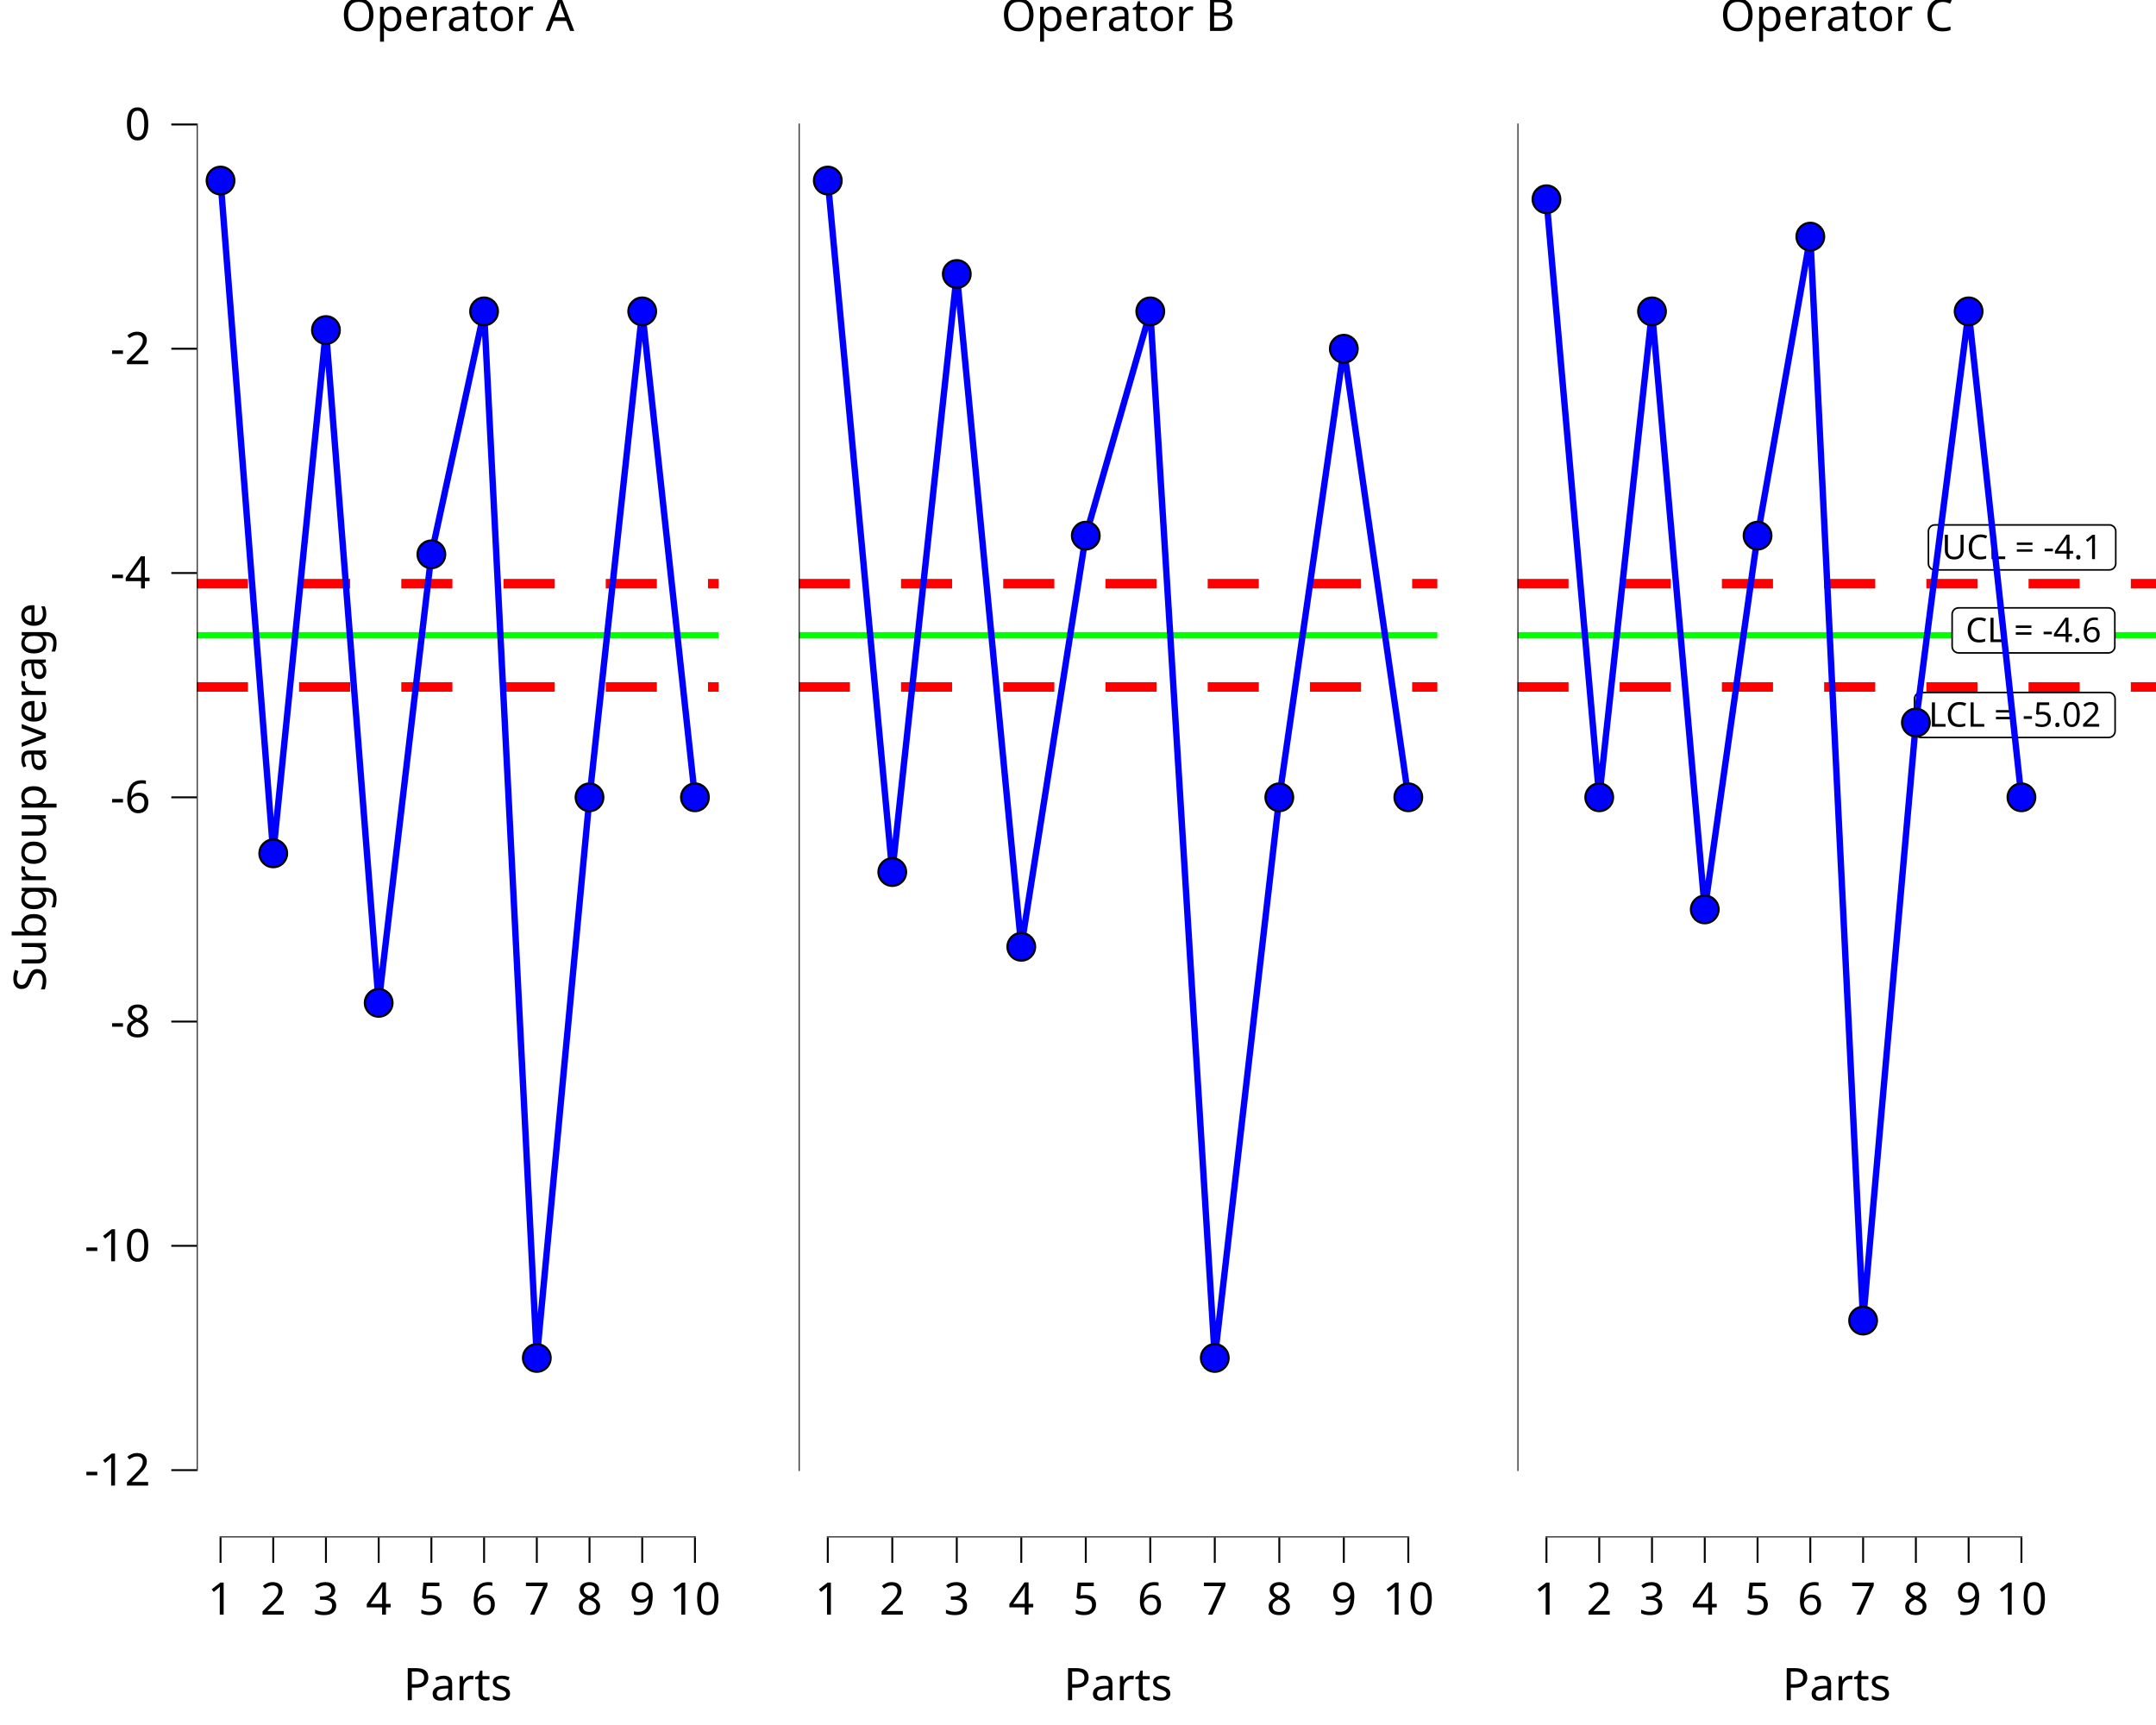
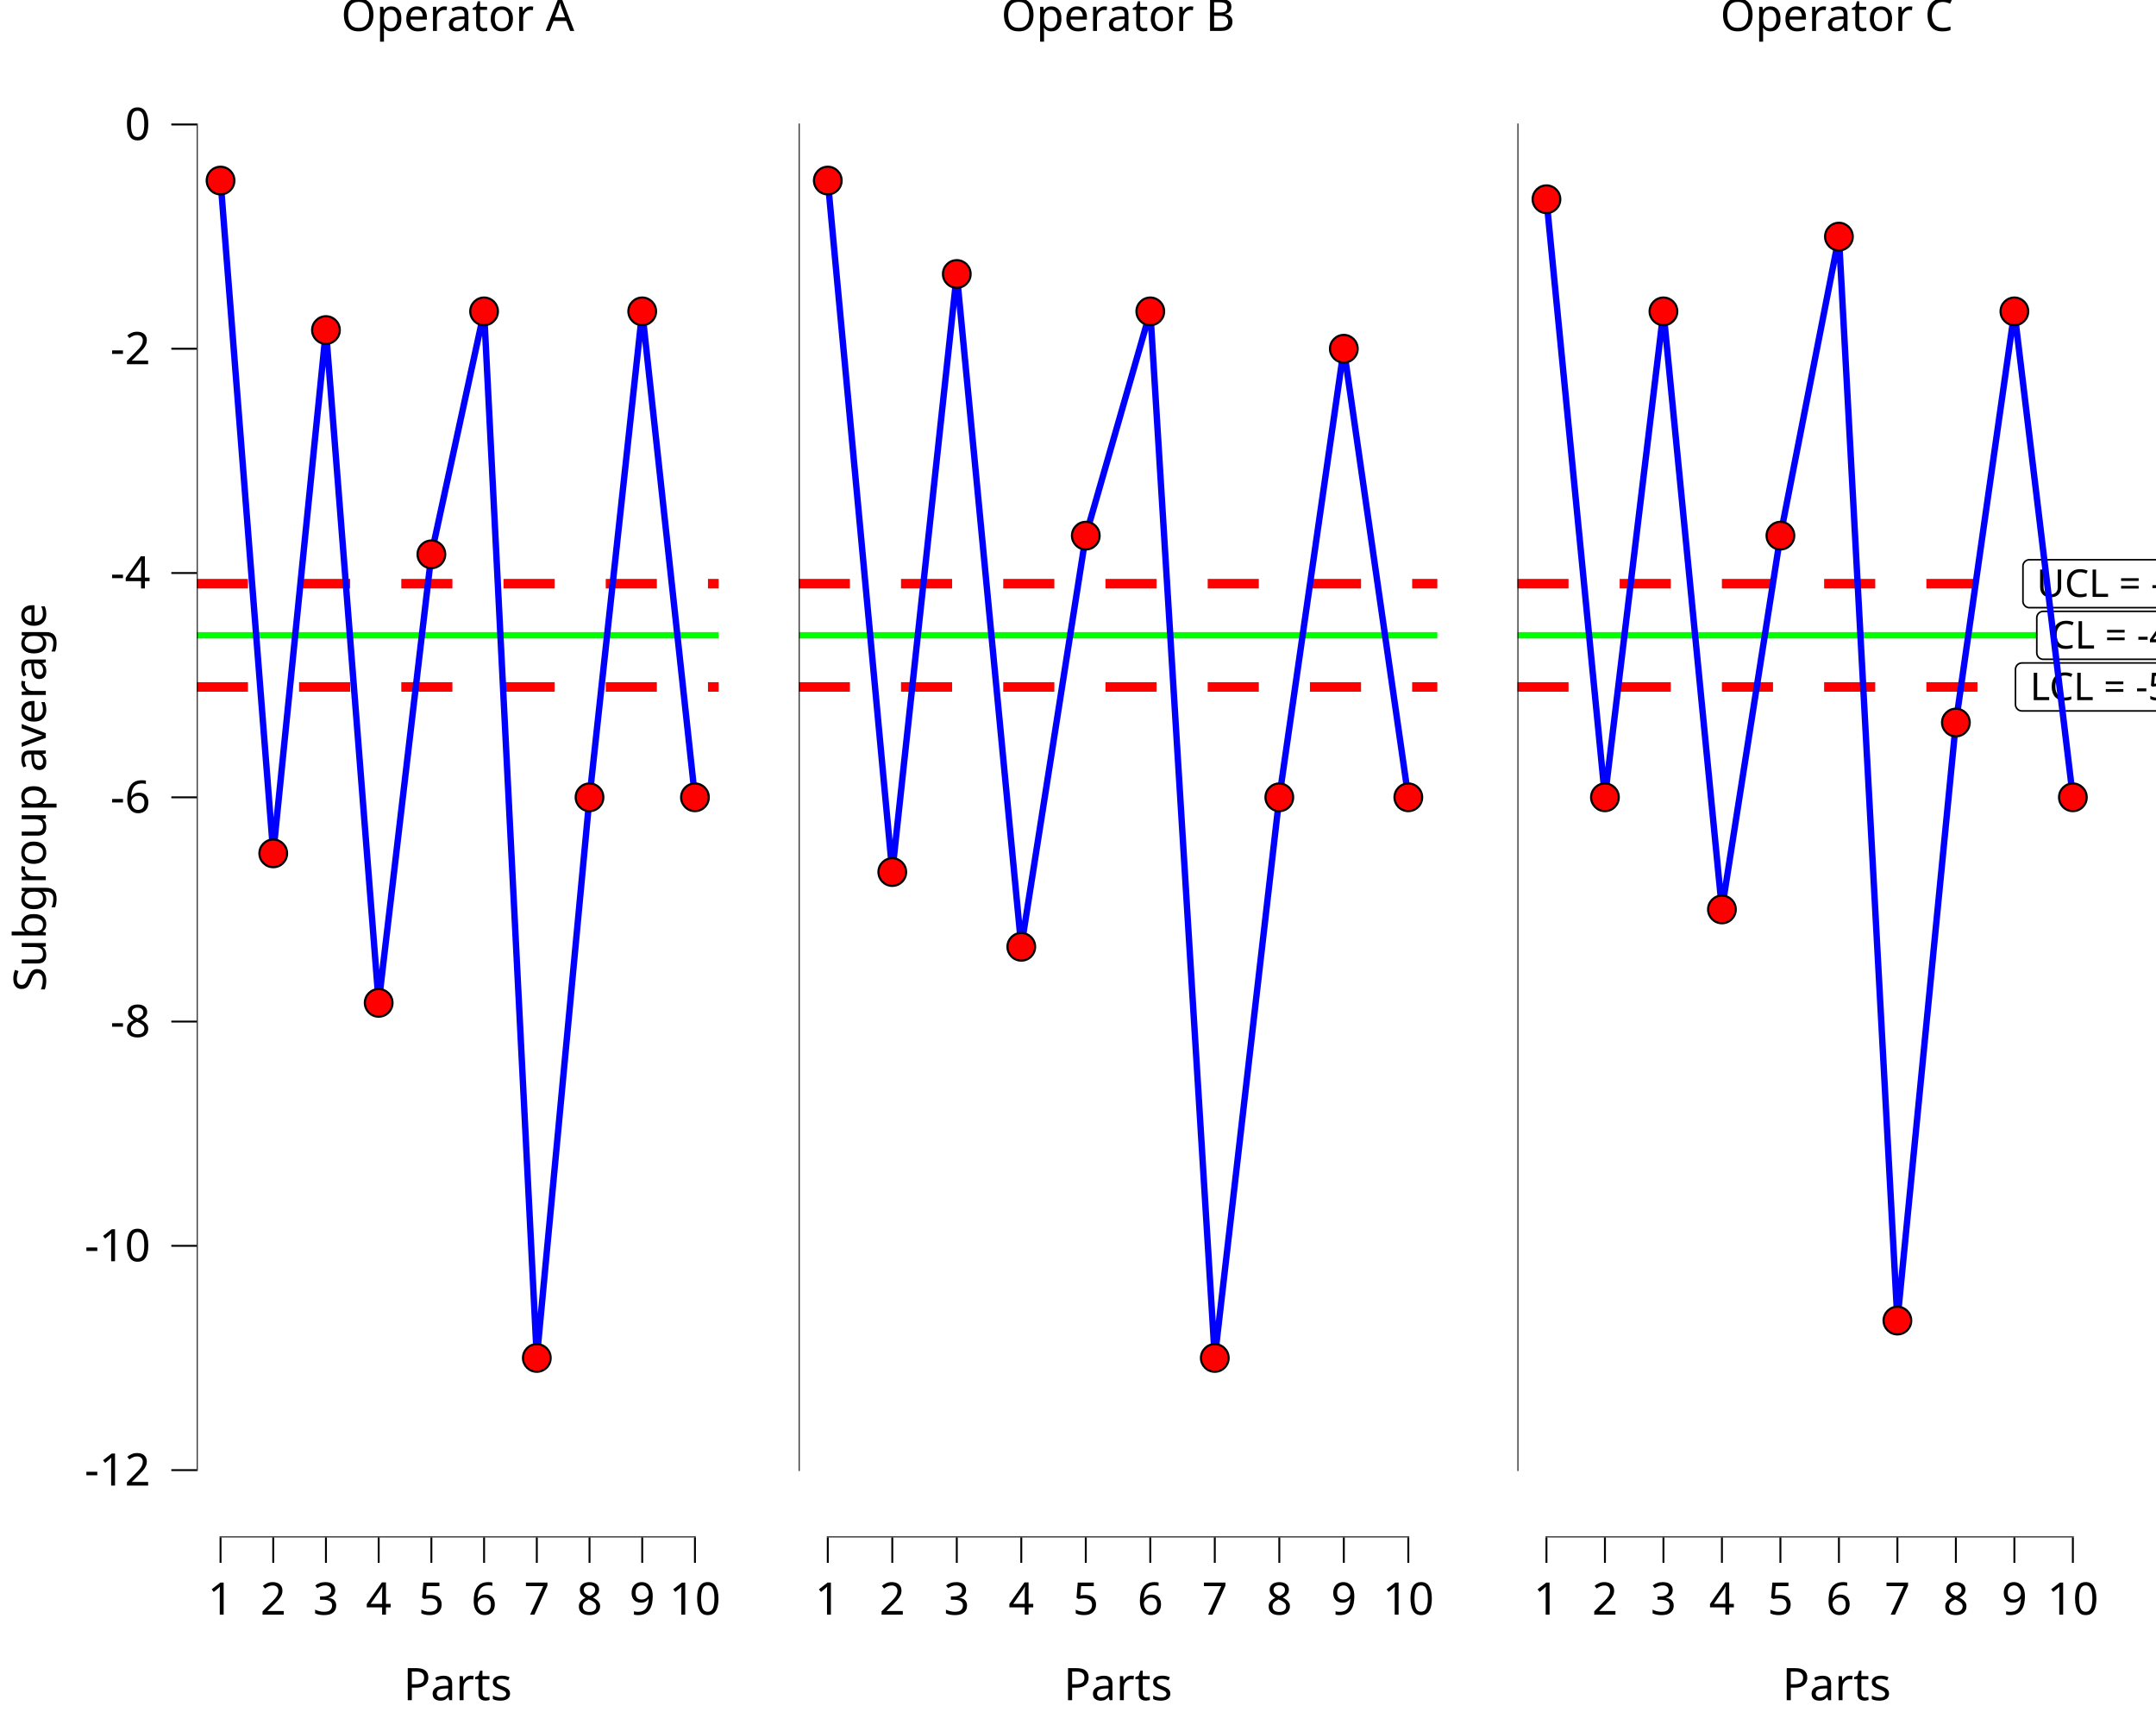
<svg xmlns="http://www.w3.org/2000/svg" class="svglite" data-engine-version="2.0" width="720.00pt" height="576.00pt" viewBox="0 0 720.00 576.00">
  <defs>
    <style type="text/css">
    .svglite line, .svglite polyline, .svglite polygon, .svglite path, .svglite rect, .svglite circle {
      fill: none;
      stroke: #000000;
      stroke-linecap: round;
      stroke-linejoin: round;
      stroke-miterlimit: 10.00;
    }
  </style>
  </defs>
  <rect width="100%" height="100%" style="stroke: none; fill: #FFFFFF;" />
  <defs>
    <clipPath id="cpMC4wMHw3MjAuMDB8MC4wMHw1NzYuMDA=">
      <rect x="0.00" y="0.00" width="720.00" height="576.00" />
    </clipPath>
  </defs>
  <g clip-path="url(#cpMC4wMHw3MjAuMDB8MC4wMHw1NzYuMDA=)">
</g>
  <defs>
    <clipPath id="cpMC4wMHwyNDAuMDB8MC4wMHw1NzYuMDA=">
      <rect x="0.00" y="0.00" width="240.00" height="576.00" />
    </clipPath>
  </defs>
  <g clip-path="url(#cpMC4wMHwyNDAuMDB8MC4wMHw1NzYuMDA=)">
    <rect x="0.00" y="0.00" width="240.00" height="576.00" style="stroke-width: 10.67; stroke: none;" />
  </g>
  <g clip-path="url(#cpMC4wMHw3MjAuMDB8MC4wMHw1NzYuMDA=)">
</g>
  <defs>
    <clipPath id="cpNjUuNzN8MjQwLjAwfDE5LjEwfDUxMy4zNQ==">
      <rect x="65.73" y="19.10" width="174.27" height="494.25" />
    </clipPath>
  </defs>
  <g clip-path="url(#cpNjUuNzN8MjQwLjAwfDE5LjEwfDUxMy4zNQ==)">
    <rect x="65.73" y="19.10" width="174.27" height="494.25" style="stroke-width: 10.67; stroke: none;" />
    <line x1="65.73" y1="212.14" x2="240.00" y2="212.14" style="stroke-width: 2.13; stroke: #00FF00; stroke-linecap: butt;" />
    <line x1="65.73" y1="194.90" x2="240.00" y2="194.90" style="stroke-width: 3.20; stroke: #FF0000; stroke-dasharray: 17.07,17.07; stroke-linecap: butt;" />
    <line x1="65.73" y1="229.38" x2="240.00" y2="229.38" style="stroke-width: 3.20; stroke: #FF0000; stroke-dasharray: 17.07,17.07; stroke-linecap: butt;" />
    <polyline points="73.65,60.29 91.25,284.95 108.85,110.21 126.46,334.87 144.06,185.10 161.66,103.97 179.27,453.44 196.87,266.23 214.47,103.97 232.08,266.23 " style="stroke-width: 2.13; stroke: #0000FF; stroke-linecap: butt;" />
    <line x1="73.33" y1="513.35" x2="232.40" y2="513.35" style="stroke-width: 0.64; stroke-linecap: butt;" />
    <line x1="65.73" y1="491.20" x2="65.73" y2="41.25" style="stroke-width: 0.64; stroke-linecap: butt;" />
-     <circle cx="73.65" cy="60.29" r="4.62" style="stroke-width: 0.71; fill: #0000FF;" />
-     <circle cx="91.25" cy="284.95" r="4.62" style="stroke-width: 0.71; fill: #0000FF;" />
-     <circle cx="108.85" cy="110.21" r="4.62" style="stroke-width: 0.71; fill: #0000FF;" />
-     <circle cx="126.46" cy="334.87" r="4.62" style="stroke-width: 0.71; fill: #0000FF;" />
-     <circle cx="144.06" cy="185.10" r="4.62" style="stroke-width: 0.71; fill: #0000FF;" />
-     <circle cx="161.66" cy="103.97" r="4.62" style="stroke-width: 0.71; fill: #0000FF;" />
-     <circle cx="179.27" cy="453.44" r="4.62" style="stroke-width: 0.71; fill: #0000FF;" />
-     <circle cx="196.87" cy="266.23" r="4.62" style="stroke-width: 0.71; fill: #0000FF;" />
-     <circle cx="214.47" cy="103.97" r="4.62" style="stroke-width: 0.71; fill: #0000FF;" />
-     <circle cx="232.08" cy="266.23" r="4.62" style="stroke-width: 0.71; fill: #0000FF;" />
+     <circle cx="73.65" cy="60.29" r="4.62" style="stroke-width: 0.71; fill: #FF0000;" />
+     <circle cx="91.25" cy="284.95" r="4.62" style="stroke-width: 0.71; fill: #FF0000;" />
+     <circle cx="108.85" cy="110.21" r="4.62" style="stroke-width: 0.71; fill: #FF0000;" />
+     <circle cx="126.46" cy="334.87" r="4.62" style="stroke-width: 0.71; fill: #FF0000;" />
+     <circle cx="144.06" cy="185.10" r="4.62" style="stroke-width: 0.71; fill: #FF0000;" />
+     <circle cx="161.66" cy="103.97" r="4.62" style="stroke-width: 0.71; fill: #FF0000;" />
+     <circle cx="179.27" cy="453.44" r="4.62" style="stroke-width: 0.71; fill: #FF0000;" />
+     <circle cx="196.87" cy="266.23" r="4.62" style="stroke-width: 0.71; fill: #FF0000;" />
+     <circle cx="214.47" cy="103.97" r="4.62" style="stroke-width: 0.71; fill: #FF0000;" />
+     <circle cx="232.08" cy="266.23" r="4.62" style="stroke-width: 0.71; fill: #FF0000;" />
    <rect x="65.73" y="19.10" width="174.27" height="494.25" style="stroke-width: 0.00; stroke: none;" />
  </g>
  <g clip-path="url(#cpMC4wMHw3MjAuMDB8MC4wMHw1NzYuMDA=)">
    <polyline points="65.73,513.35 65.73,19.10 " style="stroke-width: 0.00; stroke: none; stroke-linecap: butt;" />
    <text x="50.25" y="496.05" text-anchor="end" style="font-size: 15.00px; font-family: sans;" textLength="21.68px" lengthAdjust="spacingAndGlyphs">-12</text>
    <text x="50.25" y="421.16" text-anchor="end" style="font-size: 15.00px; font-family: sans;" textLength="21.68px" lengthAdjust="spacingAndGlyphs">-10</text>
    <text x="50.25" y="346.27" text-anchor="end" style="font-size: 15.00px; font-family: sans;" textLength="13.34px" lengthAdjust="spacingAndGlyphs">-8</text>
    <text x="50.25" y="271.39" text-anchor="end" style="font-size: 15.00px; font-family: sans;" textLength="13.34px" lengthAdjust="spacingAndGlyphs">-6</text>
    <text x="50.25" y="196.50" text-anchor="end" style="font-size: 15.00px; font-family: sans;" textLength="13.34px" lengthAdjust="spacingAndGlyphs">-4</text>
    <text x="50.25" y="121.62" text-anchor="end" style="font-size: 15.00px; font-family: sans;" textLength="13.34px" lengthAdjust="spacingAndGlyphs">-2</text>
    <text x="50.25" y="46.73" text-anchor="end" style="font-size: 15.00px; font-family: sans;" textLength="8.34px" lengthAdjust="spacingAndGlyphs">0</text>
    <polyline points="57.22,490.89 65.73,490.89 " style="stroke-width: 0.64; stroke-linecap: butt;" />
    <polyline points="57.22,416.00 65.73,416.00 " style="stroke-width: 0.64; stroke-linecap: butt;" />
    <polyline points="57.22,341.11 65.73,341.11 " style="stroke-width: 0.64; stroke-linecap: butt;" />
    <polyline points="57.22,266.23 65.73,266.23 " style="stroke-width: 0.64; stroke-linecap: butt;" />
    <polyline points="57.22,191.34 65.73,191.34 " style="stroke-width: 0.64; stroke-linecap: butt;" />
    <polyline points="57.22,116.45 65.73,116.45 " style="stroke-width: 0.64; stroke-linecap: butt;" />
    <polyline points="57.22,41.57 65.73,41.57 " style="stroke-width: 0.64; stroke-linecap: butt;" />
    <polyline points="65.73,513.35 240.00,513.35 " style="stroke-width: 0.00; stroke: none; stroke-linecap: butt;" />
    <polyline points="73.65,521.85 73.65,513.35 " style="stroke-width: 0.64; stroke-linecap: butt;" />
    <polyline points="91.25,521.85 91.25,513.35 " style="stroke-width: 0.64; stroke-linecap: butt;" />
    <polyline points="108.85,521.85 108.85,513.35 " style="stroke-width: 0.64; stroke-linecap: butt;" />
    <polyline points="126.46,521.85 126.46,513.35 " style="stroke-width: 0.64; stroke-linecap: butt;" />
    <polyline points="144.06,521.85 144.06,513.35 " style="stroke-width: 0.64; stroke-linecap: butt;" />
    <polyline points="161.66,521.85 161.66,513.35 " style="stroke-width: 0.64; stroke-linecap: butt;" />
    <polyline points="179.27,521.85 179.27,513.35 " style="stroke-width: 0.64; stroke-linecap: butt;" />
    <polyline points="196.87,521.85 196.87,513.35 " style="stroke-width: 0.64; stroke-linecap: butt;" />
    <polyline points="214.47,521.85 214.47,513.35 " style="stroke-width: 0.64; stroke-linecap: butt;" />
    <polyline points="232.08,521.85 232.08,513.35 " style="stroke-width: 0.64; stroke-linecap: butt;" />
    <text x="73.65" y="539.15" text-anchor="middle" style="font-size: 15.00px; font-family: sans;" textLength="8.34px" lengthAdjust="spacingAndGlyphs">1</text>
    <text x="91.25" y="539.15" text-anchor="middle" style="font-size: 15.00px; font-family: sans;" textLength="8.34px" lengthAdjust="spacingAndGlyphs">2</text>
    <text x="108.85" y="539.15" text-anchor="middle" style="font-size: 15.00px; font-family: sans;" textLength="8.34px" lengthAdjust="spacingAndGlyphs">3</text>
    <text x="126.46" y="539.15" text-anchor="middle" style="font-size: 15.00px; font-family: sans;" textLength="8.34px" lengthAdjust="spacingAndGlyphs">4</text>
    <text x="144.06" y="539.15" text-anchor="middle" style="font-size: 15.00px; font-family: sans;" textLength="8.34px" lengthAdjust="spacingAndGlyphs">5</text>
    <text x="161.66" y="539.15" text-anchor="middle" style="font-size: 15.00px; font-family: sans;" textLength="8.34px" lengthAdjust="spacingAndGlyphs">6</text>
    <text x="179.27" y="539.15" text-anchor="middle" style="font-size: 15.00px; font-family: sans;" textLength="8.34px" lengthAdjust="spacingAndGlyphs">7</text>
    <text x="196.87" y="539.15" text-anchor="middle" style="font-size: 15.00px; font-family: sans;" textLength="8.34px" lengthAdjust="spacingAndGlyphs">8</text>
    <text x="214.47" y="539.15" text-anchor="middle" style="font-size: 15.00px; font-family: sans;" textLength="8.34px" lengthAdjust="spacingAndGlyphs">9</text>
    <text x="232.08" y="539.15" text-anchor="middle" style="font-size: 15.00px; font-family: sans;" textLength="16.69px" lengthAdjust="spacingAndGlyphs">10</text>
    <text x="152.86" y="567.72" text-anchor="middle" style="font-size: 15.00px; font-family: sans;" textLength="35.02px" lengthAdjust="spacingAndGlyphs">Parts</text>
    <text transform="translate(15.30,266.23) rotate(-90)" text-anchor="middle" style="font-size: 15.00px; font-family: sans;" textLength="123.44px" lengthAdjust="spacingAndGlyphs">Subgroup average</text>
    <text x="152.86" y="10.32" text-anchor="middle" style="font-size: 15.00px; font-family: sans;" textLength="73.38px" lengthAdjust="spacingAndGlyphs">Operator A</text>
  </g>
  <defs>
    <clipPath id="cpMjQwLjAwfDQ4MC4wMHwwLjAwfDU3Ni4wMA==">
      <rect x="240.00" y="0.00" width="240.00" height="576.00" />
    </clipPath>
  </defs>
  <g clip-path="url(#cpMjQwLjAwfDQ4MC4wMHwwLjAwfDU3Ni4wMA==)">
    <rect x="240.00" y="0.00" width="240.00" height="576.00" style="stroke-width: 10.67; stroke: none;" />
  </g>
  <g clip-path="url(#cpMC4wMHw3MjAuMDB8MC4wMHw1NzYuMDA=)">
</g>
  <defs>
    <clipPath id="cpMjY2Ljc1fDQ4MC4wMHwxOS4xMHw1MTMuMzU=">
      <rect x="266.75" y="19.10" width="213.25" height="494.25" />
    </clipPath>
  </defs>
  <g clip-path="url(#cpMjY2Ljc1fDQ4MC4wMHwxOS4xMHw1MTMuMzU=)">
    <rect x="266.75" y="19.10" width="213.25" height="494.25" style="stroke-width: 10.67; stroke: none;" />
    <line x1="266.75" y1="212.14" x2="480.00" y2="212.14" style="stroke-width: 2.13; stroke: #00FF00; stroke-linecap: butt;" />
    <line x1="266.75" y1="194.90" x2="480.00" y2="194.90" style="stroke-width: 3.20; stroke: #FF0000; stroke-dasharray: 17.07,17.07; stroke-linecap: butt;" />
    <line x1="266.75" y1="229.38" x2="480.00" y2="229.38" style="stroke-width: 3.20; stroke: #FF0000; stroke-dasharray: 17.07,17.07; stroke-linecap: butt;" />
    <polyline points="276.44,60.29 297.98,291.19 319.52,91.49 341.06,316.15 362.60,178.86 384.14,103.97 405.68,453.44 427.23,266.23 448.77,116.45 470.31,266.23 " style="stroke-width: 2.13; stroke: #0000FF; stroke-linecap: butt;" />
    <line x1="276.12" y1="513.35" x2="470.63" y2="513.35" style="stroke-width: 0.64; stroke-linecap: butt;" />
    <line x1="266.75" y1="491.20" x2="266.75" y2="41.25" style="stroke-width: 0.64; stroke-linecap: butt;" />
-     <circle cx="276.44" cy="60.29" r="4.62" style="stroke-width: 0.71; fill: #0000FF;" />
-     <circle cx="297.98" cy="291.19" r="4.62" style="stroke-width: 0.71; fill: #0000FF;" />
-     <circle cx="319.52" cy="91.49" r="4.62" style="stroke-width: 0.71; fill: #0000FF;" />
-     <circle cx="341.06" cy="316.15" r="4.62" style="stroke-width: 0.71; fill: #0000FF;" />
-     <circle cx="362.60" cy="178.86" r="4.62" style="stroke-width: 0.71; fill: #0000FF;" />
-     <circle cx="384.14" cy="103.97" r="4.62" style="stroke-width: 0.71; fill: #0000FF;" />
-     <circle cx="405.68" cy="453.44" r="4.62" style="stroke-width: 0.71; fill: #0000FF;" />
-     <circle cx="427.23" cy="266.23" r="4.62" style="stroke-width: 0.71; fill: #0000FF;" />
-     <circle cx="448.77" cy="116.45" r="4.62" style="stroke-width: 0.71; fill: #0000FF;" />
-     <circle cx="470.31" cy="266.23" r="4.62" style="stroke-width: 0.71; fill: #0000FF;" />
+     <circle cx="276.44" cy="60.29" r="4.62" style="stroke-width: 0.71; fill: #FF0000;" />
+     <circle cx="297.98" cy="291.19" r="4.62" style="stroke-width: 0.71; fill: #FF0000;" />
+     <circle cx="319.52" cy="91.49" r="4.62" style="stroke-width: 0.71; fill: #FF0000;" />
+     <circle cx="341.06" cy="316.15" r="4.62" style="stroke-width: 0.71; fill: #FF0000;" />
+     <circle cx="362.60" cy="178.86" r="4.62" style="stroke-width: 0.71; fill: #FF0000;" />
+     <circle cx="384.14" cy="103.97" r="4.62" style="stroke-width: 0.71; fill: #FF0000;" />
+     <circle cx="405.68" cy="453.44" r="4.62" style="stroke-width: 0.71; fill: #FF0000;" />
+     <circle cx="427.23" cy="266.23" r="4.62" style="stroke-width: 0.71; fill: #FF0000;" />
+     <circle cx="448.77" cy="116.45" r="4.62" style="stroke-width: 0.71; fill: #FF0000;" />
+     <circle cx="470.31" cy="266.23" r="4.62" style="stroke-width: 0.71; fill: #FF0000;" />
    <rect x="266.75" y="19.10" width="213.25" height="494.25" style="stroke-width: 0.00; stroke: none;" />
  </g>
  <g clip-path="url(#cpMC4wMHw3MjAuMDB8MC4wMHw1NzYuMDA=)">
    <polyline points="266.75,513.35 480.00,513.35 " style="stroke-width: 0.00; stroke: none; stroke-linecap: butt;" />
    <polyline points="276.44,521.85 276.44,513.35 " style="stroke-width: 0.64; stroke-linecap: butt;" />
    <polyline points="297.98,521.85 297.98,513.35 " style="stroke-width: 0.64; stroke-linecap: butt;" />
    <polyline points="319.52,521.85 319.52,513.35 " style="stroke-width: 0.64; stroke-linecap: butt;" />
    <polyline points="341.06,521.85 341.06,513.35 " style="stroke-width: 0.64; stroke-linecap: butt;" />
    <polyline points="362.60,521.85 362.60,513.35 " style="stroke-width: 0.64; stroke-linecap: butt;" />
    <polyline points="384.14,521.85 384.14,513.35 " style="stroke-width: 0.64; stroke-linecap: butt;" />
    <polyline points="405.68,521.85 405.68,513.35 " style="stroke-width: 0.64; stroke-linecap: butt;" />
    <polyline points="427.23,521.85 427.23,513.35 " style="stroke-width: 0.64; stroke-linecap: butt;" />
    <polyline points="448.77,521.85 448.77,513.35 " style="stroke-width: 0.64; stroke-linecap: butt;" />
    <polyline points="470.31,521.85 470.31,513.35 " style="stroke-width: 0.64; stroke-linecap: butt;" />
    <text x="276.44" y="539.15" text-anchor="middle" style="font-size: 15.00px; font-family: sans;" textLength="8.34px" lengthAdjust="spacingAndGlyphs">1</text>
    <text x="297.98" y="539.15" text-anchor="middle" style="font-size: 15.00px; font-family: sans;" textLength="8.34px" lengthAdjust="spacingAndGlyphs">2</text>
    <text x="319.52" y="539.15" text-anchor="middle" style="font-size: 15.00px; font-family: sans;" textLength="8.34px" lengthAdjust="spacingAndGlyphs">3</text>
    <text x="341.06" y="539.15" text-anchor="middle" style="font-size: 15.00px; font-family: sans;" textLength="8.34px" lengthAdjust="spacingAndGlyphs">4</text>
    <text x="362.60" y="539.15" text-anchor="middle" style="font-size: 15.00px; font-family: sans;" textLength="8.34px" lengthAdjust="spacingAndGlyphs">5</text>
    <text x="384.14" y="539.15" text-anchor="middle" style="font-size: 15.00px; font-family: sans;" textLength="8.34px" lengthAdjust="spacingAndGlyphs">6</text>
    <text x="405.68" y="539.15" text-anchor="middle" style="font-size: 15.00px; font-family: sans;" textLength="8.34px" lengthAdjust="spacingAndGlyphs">7</text>
    <text x="427.23" y="539.15" text-anchor="middle" style="font-size: 15.00px; font-family: sans;" textLength="8.34px" lengthAdjust="spacingAndGlyphs">8</text>
    <text x="448.77" y="539.15" text-anchor="middle" style="font-size: 15.00px; font-family: sans;" textLength="8.34px" lengthAdjust="spacingAndGlyphs">9</text>
    <text x="470.31" y="539.15" text-anchor="middle" style="font-size: 15.00px; font-family: sans;" textLength="16.69px" lengthAdjust="spacingAndGlyphs">10</text>
    <text x="373.37" y="567.72" text-anchor="middle" style="font-size: 15.00px; font-family: sans;" textLength="35.02px" lengthAdjust="spacingAndGlyphs">Parts</text>
    <text x="373.37" y="10.32" text-anchor="middle" style="font-size: 15.00px; font-family: sans;" textLength="73.38px" lengthAdjust="spacingAndGlyphs">Operator B</text>
  </g>
  <defs>
    <clipPath id="cpNDgwLjAwfDcyMC4wMHwwLjAwfDU3Ni4wMA==">
      <rect x="480.00" y="0.00" width="240.00" height="576.00" />
    </clipPath>
  </defs>
  <g clip-path="url(#cpNDgwLjAwfDcyMC4wMHwwLjAwfDU3Ni4wMA==)">
    <rect x="480.00" y="0.00" width="240.00" height="576.00" style="stroke-width: 10.67; stroke: none;" />
  </g>
  <g clip-path="url(#cpMC4wMHw3MjAuMDB8MC4wMHw1NzYuMDA=)">
</g>
  <defs>
    <clipPath id="cpNTA2Ljc1fDcyMC4wMHwxOS4xMHw1MTMuMzU=">
      <rect x="506.75" y="19.10" width="213.25" height="494.25" />
    </clipPath>
  </defs>
  <g clip-path="url(#cpNTA2Ljc1fDcyMC4wMHwxOS4xMHw1MTMuMzU=)">
    <rect x="506.75" y="19.10" width="213.25" height="494.25" style="stroke-width: 10.67; stroke: none;" />
    <line x1="506.75" y1="212.14" x2="720.00" y2="212.14" style="stroke-width: 2.13; stroke: #00FF00; stroke-linecap: butt;" />
    <line x1="506.75" y1="194.90" x2="720.00" y2="194.90" style="stroke-width: 3.20; stroke: #FF0000; stroke-dasharray: 17.07,17.07; stroke-linecap: butt;" />
    <line x1="506.75" y1="229.38" x2="720.00" y2="229.38" style="stroke-width: 3.20; stroke: #FF0000; stroke-dasharray: 17.07,17.07; stroke-linecap: butt;" />
-     <polygon points="654.08,218.01 704.09,218.01 704.01,218.00 704.36,217.99 704.70,217.92 705.02,217.80 705.32,217.62 705.59,217.40 705.82,217.14 706.01,216.85 706.14,216.53 706.23,216.19 706.25,215.85 706.25,215.85 706.25,205.13 706.25,205.13 706.23,204.79 706.14,204.45 706.01,204.13 705.82,203.84 705.59,203.58 705.32,203.36 705.02,203.18 704.70,203.06 704.36,202.99 704.09,202.97 654.08,202.97 654.34,202.99 653.99,202.98 653.64,203.02 653.31,203.11 653.00,203.26 652.71,203.46 652.46,203.70 652.25,203.98 652.09,204.29 651.98,204.62 651.92,204.96 651.92,205.13 651.92,215.85 651.92,215.67 651.92,216.02 651.98,216.36 652.09,216.69 652.25,217.00 652.46,217.28 652.71,217.52 653.00,217.72 653.31,217.87 653.64,217.96 653.99,218.00 " style="stroke-width: 0.53; fill: #FFFFFF;" />
-     <text x="679.09" y="214.41" text-anchor="middle" style="font-size: 11.38px; font-family: sans;" textLength="47.14px" lengthAdjust="spacingAndGlyphs">CL = -4.6</text>
-     <polygon points="646.16,190.30 704.40,190.30 704.31,190.30 704.66,190.28 705.00,190.22 705.33,190.09 705.63,189.92 705.90,189.70 706.13,189.44 706.31,189.14 706.45,188.82 706.53,188.49 706.56,188.14 706.56,188.14 706.56,177.43 706.56,177.43 706.53,177.08 706.45,176.74 706.31,176.42 706.13,176.13 705.90,175.87 705.63,175.65 705.33,175.48 705.00,175.35 704.66,175.28 704.40,175.27 646.16,175.27 646.42,175.28 646.07,175.27 645.73,175.31 645.39,175.41 645.08,175.56 644.79,175.75 644.54,176.00 644.33,176.27 644.17,176.58 644.06,176.91 644.01,177.25 644.00,177.43 644.00,188.14 644.01,187.97 644.01,188.31 644.06,188.66 644.17,188.99 644.33,189.29 644.54,189.57 644.79,189.81 645.08,190.01 645.39,190.16 645.73,190.26 646.07,190.30 " style="stroke-width: 0.53; fill: #FFFFFF;" />
-     <text x="675.28" y="186.70" text-anchor="middle" style="font-size: 11.38px; font-family: sans;" textLength="55.36px" lengthAdjust="spacingAndGlyphs">UCL = -4.1</text>
-     <polygon points="641.50,246.25 704.18,246.25 704.10,246.25 704.44,246.23 704.78,246.16 705.11,246.04 705.41,245.87 705.68,245.65 705.91,245.39 706.09,245.09 706.23,244.77 706.31,244.44 706.34,244.09 706.34,244.09 706.34,233.38 706.34,233.38 706.31,233.03 706.23,232.69 706.09,232.37 705.91,232.08 705.68,231.82 705.41,231.60 705.11,231.42 704.78,231.30 704.44,231.23 704.18,231.22 641.50,231.22 641.76,231.23 641.42,231.22 641.07,231.26 640.74,231.36 640.42,231.51 640.14,231.70 639.89,231.94 639.68,232.22 639.52,232.53 639.41,232.86 639.35,233.20 639.34,233.38 639.34,244.09 639.35,243.91 639.35,244.26 639.41,244.61 639.52,244.94 639.68,245.24 639.89,245.52 640.14,245.76 640.42,245.96 640.74,246.11 641.07,246.21 641.42,246.25 " style="stroke-width: 0.53; fill: #FFFFFF;" />
-     <text x="672.84" y="242.65" text-anchor="middle" style="font-size: 11.38px; font-family: sans;" textLength="59.80px" lengthAdjust="spacingAndGlyphs">LCL = -5.02</text>
-     <polyline points="516.44,66.53 534.07,266.23 551.69,103.97 569.31,303.67 586.94,178.86 604.56,79.01 622.19,440.96 639.81,241.26 657.43,103.97 675.06,266.23 " style="stroke-width: 2.13; stroke: #0000FF; stroke-linecap: butt;" />
-     <line x1="516.12" y1="513.35" x2="675.38" y2="513.35" style="stroke-width: 0.64; stroke-linecap: butt;" />
+     <polygon points="682.35,220.15 738.26,220.15 738.18,220.15 738.52,220.13 738.86,220.06 739.19,219.94 739.49,219.77 739.76,219.55 739.99,219.29 740.17,218.99 740.31,218.67 740.39,218.33 740.42,217.99 740.42,217.99 740.42,206.30 740.42,206.30 740.39,205.95 740.31,205.61 740.17,205.29 739.99,205.00 739.76,204.74 739.49,204.52 739.19,204.35 738.86,204.22 738.52,204.15 738.26,204.14 682.35,204.14 682.61,204.15 682.26,204.14 681.92,204.18 681.59,204.28 681.27,204.43 680.99,204.62 680.73,204.86 680.53,205.14 680.36,205.45 680.25,205.78 680.20,206.12 680.19,206.30 680.19,217.99 680.20,217.81 680.20,218.16 680.25,218.50 680.36,218.83 680.53,219.14 680.73,219.42 680.99,219.66 681.27,219.86 681.59,220.01 681.92,220.10 682.26,220.15 " style="stroke-width: 0.53; fill: #FFFFFF;" />
+     <text x="710.31" y="216.55" text-anchor="middle" style="font-size: 12.80px; font-family: sans;" textLength="53.03px" lengthAdjust="spacingAndGlyphs">CL = -4.6</text>
+     <polygon points="677.73,202.91 742.89,202.91 742.80,202.91 743.15,202.89 743.49,202.82 743.81,202.70 744.11,202.53 744.38,202.31 744.61,202.05 744.80,201.75 744.94,201.43 745.02,201.10 745.05,200.75 745.05,200.75 745.05,189.06 745.05,189.06 745.02,188.71 744.94,188.37 744.80,188.05 744.61,187.76 744.38,187.50 744.11,187.28 743.81,187.11 743.49,186.98 743.15,186.91 742.89,186.90 677.73,186.90 677.99,186.91 677.64,186.90 677.29,186.94 676.96,187.04 676.65,187.19 676.36,187.39 676.11,187.63 675.90,187.90 675.74,188.21 675.63,188.54 675.57,188.88 675.57,189.06 675.57,200.75 675.57,200.58 675.57,200.92 675.63,201.27 675.74,201.60 675.90,201.90 676.11,202.18 676.36,202.42 676.65,202.62 676.96,202.77 677.29,202.87 677.64,202.91 " style="stroke-width: 0.53; fill: #FFFFFF;" />
+     <text x="710.31" y="199.31" text-anchor="middle" style="font-size: 12.80px; font-family: sans;" textLength="62.28px" lengthAdjust="spacingAndGlyphs">UCL = -4.1</text>
+     <polygon points="675.23,237.39 745.38,237.39 745.30,237.38 745.64,237.37 745.98,237.30 746.31,237.18 746.61,237.00 746.88,236.78 747.11,236.52 747.30,236.23 747.43,235.91 747.52,235.57 747.54,235.23 747.54,235.23 747.54,223.53 747.54,223.53 747.52,223.19 747.43,222.85 747.30,222.53 747.11,222.24 746.88,221.98 746.61,221.76 746.31,221.58 745.98,221.46 745.64,221.39 745.38,221.37 675.23,221.37 675.49,221.39 675.14,221.38 674.80,221.42 674.46,221.51 674.15,221.66 673.86,221.86 673.61,222.10 673.40,222.38 673.24,222.69 673.13,223.02 673.08,223.36 673.07,223.53 673.07,235.23 673.08,235.05 673.08,235.40 673.13,235.74 673.24,236.07 673.40,236.38 673.61,236.66 673.86,236.90 674.15,237.10 674.46,237.25 674.80,237.34 675.14,237.38 " style="stroke-width: 0.53; fill: #FFFFFF;" />
+     <text x="710.31" y="233.79" text-anchor="middle" style="font-size: 12.80px; font-family: sans;" textLength="67.27px" lengthAdjust="spacingAndGlyphs">LCL = -5.02</text>
+     <polyline points="516.44,66.53 535.97,266.23 555.51,103.97 575.04,303.67 594.57,178.86 614.11,79.01 633.64,440.96 653.17,241.26 672.71,103.97 692.24,266.23 " style="stroke-width: 2.13; stroke: #0000FF; stroke-linecap: butt;" />
+     <line x1="516.12" y1="513.35" x2="692.56" y2="513.35" style="stroke-width: 0.64; stroke-linecap: butt;" />
    <line x1="506.75" y1="491.20" x2="506.75" y2="41.25" style="stroke-width: 0.64; stroke-linecap: butt;" />
-     <circle cx="516.44" cy="66.53" r="4.62" style="stroke-width: 0.71; fill: #0000FF;" />
-     <circle cx="534.07" cy="266.23" r="4.62" style="stroke-width: 0.71; fill: #0000FF;" />
-     <circle cx="551.69" cy="103.97" r="4.62" style="stroke-width: 0.71; fill: #0000FF;" />
-     <circle cx="569.31" cy="303.67" r="4.62" style="stroke-width: 0.71; fill: #0000FF;" />
-     <circle cx="586.94" cy="178.86" r="4.62" style="stroke-width: 0.71; fill: #0000FF;" />
-     <circle cx="604.56" cy="79.01" r="4.62" style="stroke-width: 0.71; fill: #0000FF;" />
-     <circle cx="622.19" cy="440.96" r="4.62" style="stroke-width: 0.71; fill: #0000FF;" />
-     <circle cx="639.81" cy="241.26" r="4.62" style="stroke-width: 0.71; fill: #0000FF;" />
-     <circle cx="657.43" cy="103.97" r="4.62" style="stroke-width: 0.71; fill: #0000FF;" />
-     <circle cx="675.06" cy="266.23" r="4.62" style="stroke-width: 0.71; fill: #0000FF;" />
+     <circle cx="516.44" cy="66.53" r="4.62" style="stroke-width: 0.71; fill: #FF0000;" />
+     <circle cx="535.97" cy="266.23" r="4.62" style="stroke-width: 0.71; fill: #FF0000;" />
+     <circle cx="555.51" cy="103.97" r="4.62" style="stroke-width: 0.71; fill: #FF0000;" />
+     <circle cx="575.04" cy="303.67" r="4.62" style="stroke-width: 0.71; fill: #FF0000;" />
+     <circle cx="594.57" cy="178.86" r="4.62" style="stroke-width: 0.71; fill: #FF0000;" />
+     <circle cx="614.11" cy="79.01" r="4.62" style="stroke-width: 0.71; fill: #FF0000;" />
+     <circle cx="633.64" cy="440.96" r="4.62" style="stroke-width: 0.71; fill: #FF0000;" />
+     <circle cx="653.17" cy="241.26" r="4.62" style="stroke-width: 0.71; fill: #FF0000;" />
+     <circle cx="672.71" cy="103.97" r="4.62" style="stroke-width: 0.71; fill: #FF0000;" />
+     <circle cx="692.24" cy="266.23" r="4.62" style="stroke-width: 0.71; fill: #FF0000;" />
    <rect x="506.75" y="19.10" width="213.25" height="494.25" style="stroke-width: 0.00; stroke: none;" />
  </g>
  <g clip-path="url(#cpMC4wMHw3MjAuMDB8MC4wMHw1NzYuMDA=)">
    <polyline points="506.75,513.35 720.00,513.35 " style="stroke-width: 0.00; stroke: none; stroke-linecap: butt;" />
    <polyline points="516.44,521.85 516.44,513.35 " style="stroke-width: 0.64; stroke-linecap: butt;" />
-     <polyline points="534.07,521.85 534.07,513.35 " style="stroke-width: 0.64; stroke-linecap: butt;" />
-     <polyline points="551.69,521.85 551.69,513.35 " style="stroke-width: 0.64; stroke-linecap: butt;" />
-     <polyline points="569.31,521.85 569.31,513.35 " style="stroke-width: 0.64; stroke-linecap: butt;" />
-     <polyline points="586.94,521.85 586.94,513.35 " style="stroke-width: 0.64; stroke-linecap: butt;" />
-     <polyline points="604.56,521.85 604.56,513.35 " style="stroke-width: 0.64; stroke-linecap: butt;" />
-     <polyline points="622.19,521.85 622.19,513.35 " style="stroke-width: 0.64; stroke-linecap: butt;" />
-     <polyline points="639.81,521.85 639.81,513.35 " style="stroke-width: 0.64; stroke-linecap: butt;" />
-     <polyline points="657.43,521.85 657.43,513.35 " style="stroke-width: 0.64; stroke-linecap: butt;" />
-     <polyline points="675.06,521.85 675.06,513.35 " style="stroke-width: 0.64; stroke-linecap: butt;" />
+     <polyline points="535.97,521.85 535.97,513.35 " style="stroke-width: 0.64; stroke-linecap: butt;" />
+     <polyline points="555.51,521.85 555.51,513.35 " style="stroke-width: 0.64; stroke-linecap: butt;" />
+     <polyline points="575.04,521.85 575.04,513.35 " style="stroke-width: 0.64; stroke-linecap: butt;" />
+     <polyline points="594.57,521.85 594.57,513.35 " style="stroke-width: 0.64; stroke-linecap: butt;" />
+     <polyline points="614.11,521.85 614.11,513.35 " style="stroke-width: 0.64; stroke-linecap: butt;" />
+     <polyline points="633.64,521.85 633.64,513.35 " style="stroke-width: 0.64; stroke-linecap: butt;" />
+     <polyline points="653.17,521.85 653.17,513.35 " style="stroke-width: 0.64; stroke-linecap: butt;" />
+     <polyline points="672.71,521.85 672.71,513.35 " style="stroke-width: 0.64; stroke-linecap: butt;" />
+     <polyline points="692.24,521.85 692.24,513.35 " style="stroke-width: 0.64; stroke-linecap: butt;" />
    <text x="516.44" y="539.15" text-anchor="middle" style="font-size: 15.00px; font-family: sans;" textLength="8.34px" lengthAdjust="spacingAndGlyphs">1</text>
-     <text x="534.07" y="539.15" text-anchor="middle" style="font-size: 15.00px; font-family: sans;" textLength="8.34px" lengthAdjust="spacingAndGlyphs">2</text>
-     <text x="551.69" y="539.15" text-anchor="middle" style="font-size: 15.00px; font-family: sans;" textLength="8.34px" lengthAdjust="spacingAndGlyphs">3</text>
-     <text x="569.31" y="539.15" text-anchor="middle" style="font-size: 15.00px; font-family: sans;" textLength="8.34px" lengthAdjust="spacingAndGlyphs">4</text>
-     <text x="586.94" y="539.15" text-anchor="middle" style="font-size: 15.00px; font-family: sans;" textLength="8.34px" lengthAdjust="spacingAndGlyphs">5</text>
-     <text x="604.56" y="539.15" text-anchor="middle" style="font-size: 15.00px; font-family: sans;" textLength="8.34px" lengthAdjust="spacingAndGlyphs">6</text>
-     <text x="622.19" y="539.15" text-anchor="middle" style="font-size: 15.00px; font-family: sans;" textLength="8.34px" lengthAdjust="spacingAndGlyphs">7</text>
-     <text x="639.81" y="539.15" text-anchor="middle" style="font-size: 15.00px; font-family: sans;" textLength="8.34px" lengthAdjust="spacingAndGlyphs">8</text>
-     <text x="657.43" y="539.15" text-anchor="middle" style="font-size: 15.00px; font-family: sans;" textLength="8.34px" lengthAdjust="spacingAndGlyphs">9</text>
-     <text x="675.06" y="539.15" text-anchor="middle" style="font-size: 15.00px; font-family: sans;" textLength="16.69px" lengthAdjust="spacingAndGlyphs">10</text>
+     <text x="535.97" y="539.15" text-anchor="middle" style="font-size: 15.00px; font-family: sans;" textLength="8.34px" lengthAdjust="spacingAndGlyphs">2</text>
+     <text x="555.51" y="539.15" text-anchor="middle" style="font-size: 15.00px; font-family: sans;" textLength="8.34px" lengthAdjust="spacingAndGlyphs">3</text>
+     <text x="575.04" y="539.15" text-anchor="middle" style="font-size: 15.00px; font-family: sans;" textLength="8.34px" lengthAdjust="spacingAndGlyphs">4</text>
+     <text x="594.57" y="539.15" text-anchor="middle" style="font-size: 15.00px; font-family: sans;" textLength="8.34px" lengthAdjust="spacingAndGlyphs">5</text>
+     <text x="614.11" y="539.15" text-anchor="middle" style="font-size: 15.00px; font-family: sans;" textLength="8.34px" lengthAdjust="spacingAndGlyphs">6</text>
+     <text x="633.64" y="539.15" text-anchor="middle" style="font-size: 15.00px; font-family: sans;" textLength="8.34px" lengthAdjust="spacingAndGlyphs">7</text>
+     <text x="653.17" y="539.15" text-anchor="middle" style="font-size: 15.00px; font-family: sans;" textLength="8.34px" lengthAdjust="spacingAndGlyphs">8</text>
+     <text x="672.71" y="539.15" text-anchor="middle" style="font-size: 15.00px; font-family: sans;" textLength="8.34px" lengthAdjust="spacingAndGlyphs">9</text>
+     <text x="692.24" y="539.15" text-anchor="middle" style="font-size: 15.00px; font-family: sans;" textLength="16.69px" lengthAdjust="spacingAndGlyphs">10</text>
    <text x="613.37" y="567.72" text-anchor="middle" style="font-size: 15.00px; font-family: sans;" textLength="35.02px" lengthAdjust="spacingAndGlyphs">Parts</text>
    <text x="613.37" y="10.32" text-anchor="middle" style="font-size: 15.00px; font-family: sans;" textLength="74.20px" lengthAdjust="spacingAndGlyphs">Operator C</text>
  </g>
</svg>
